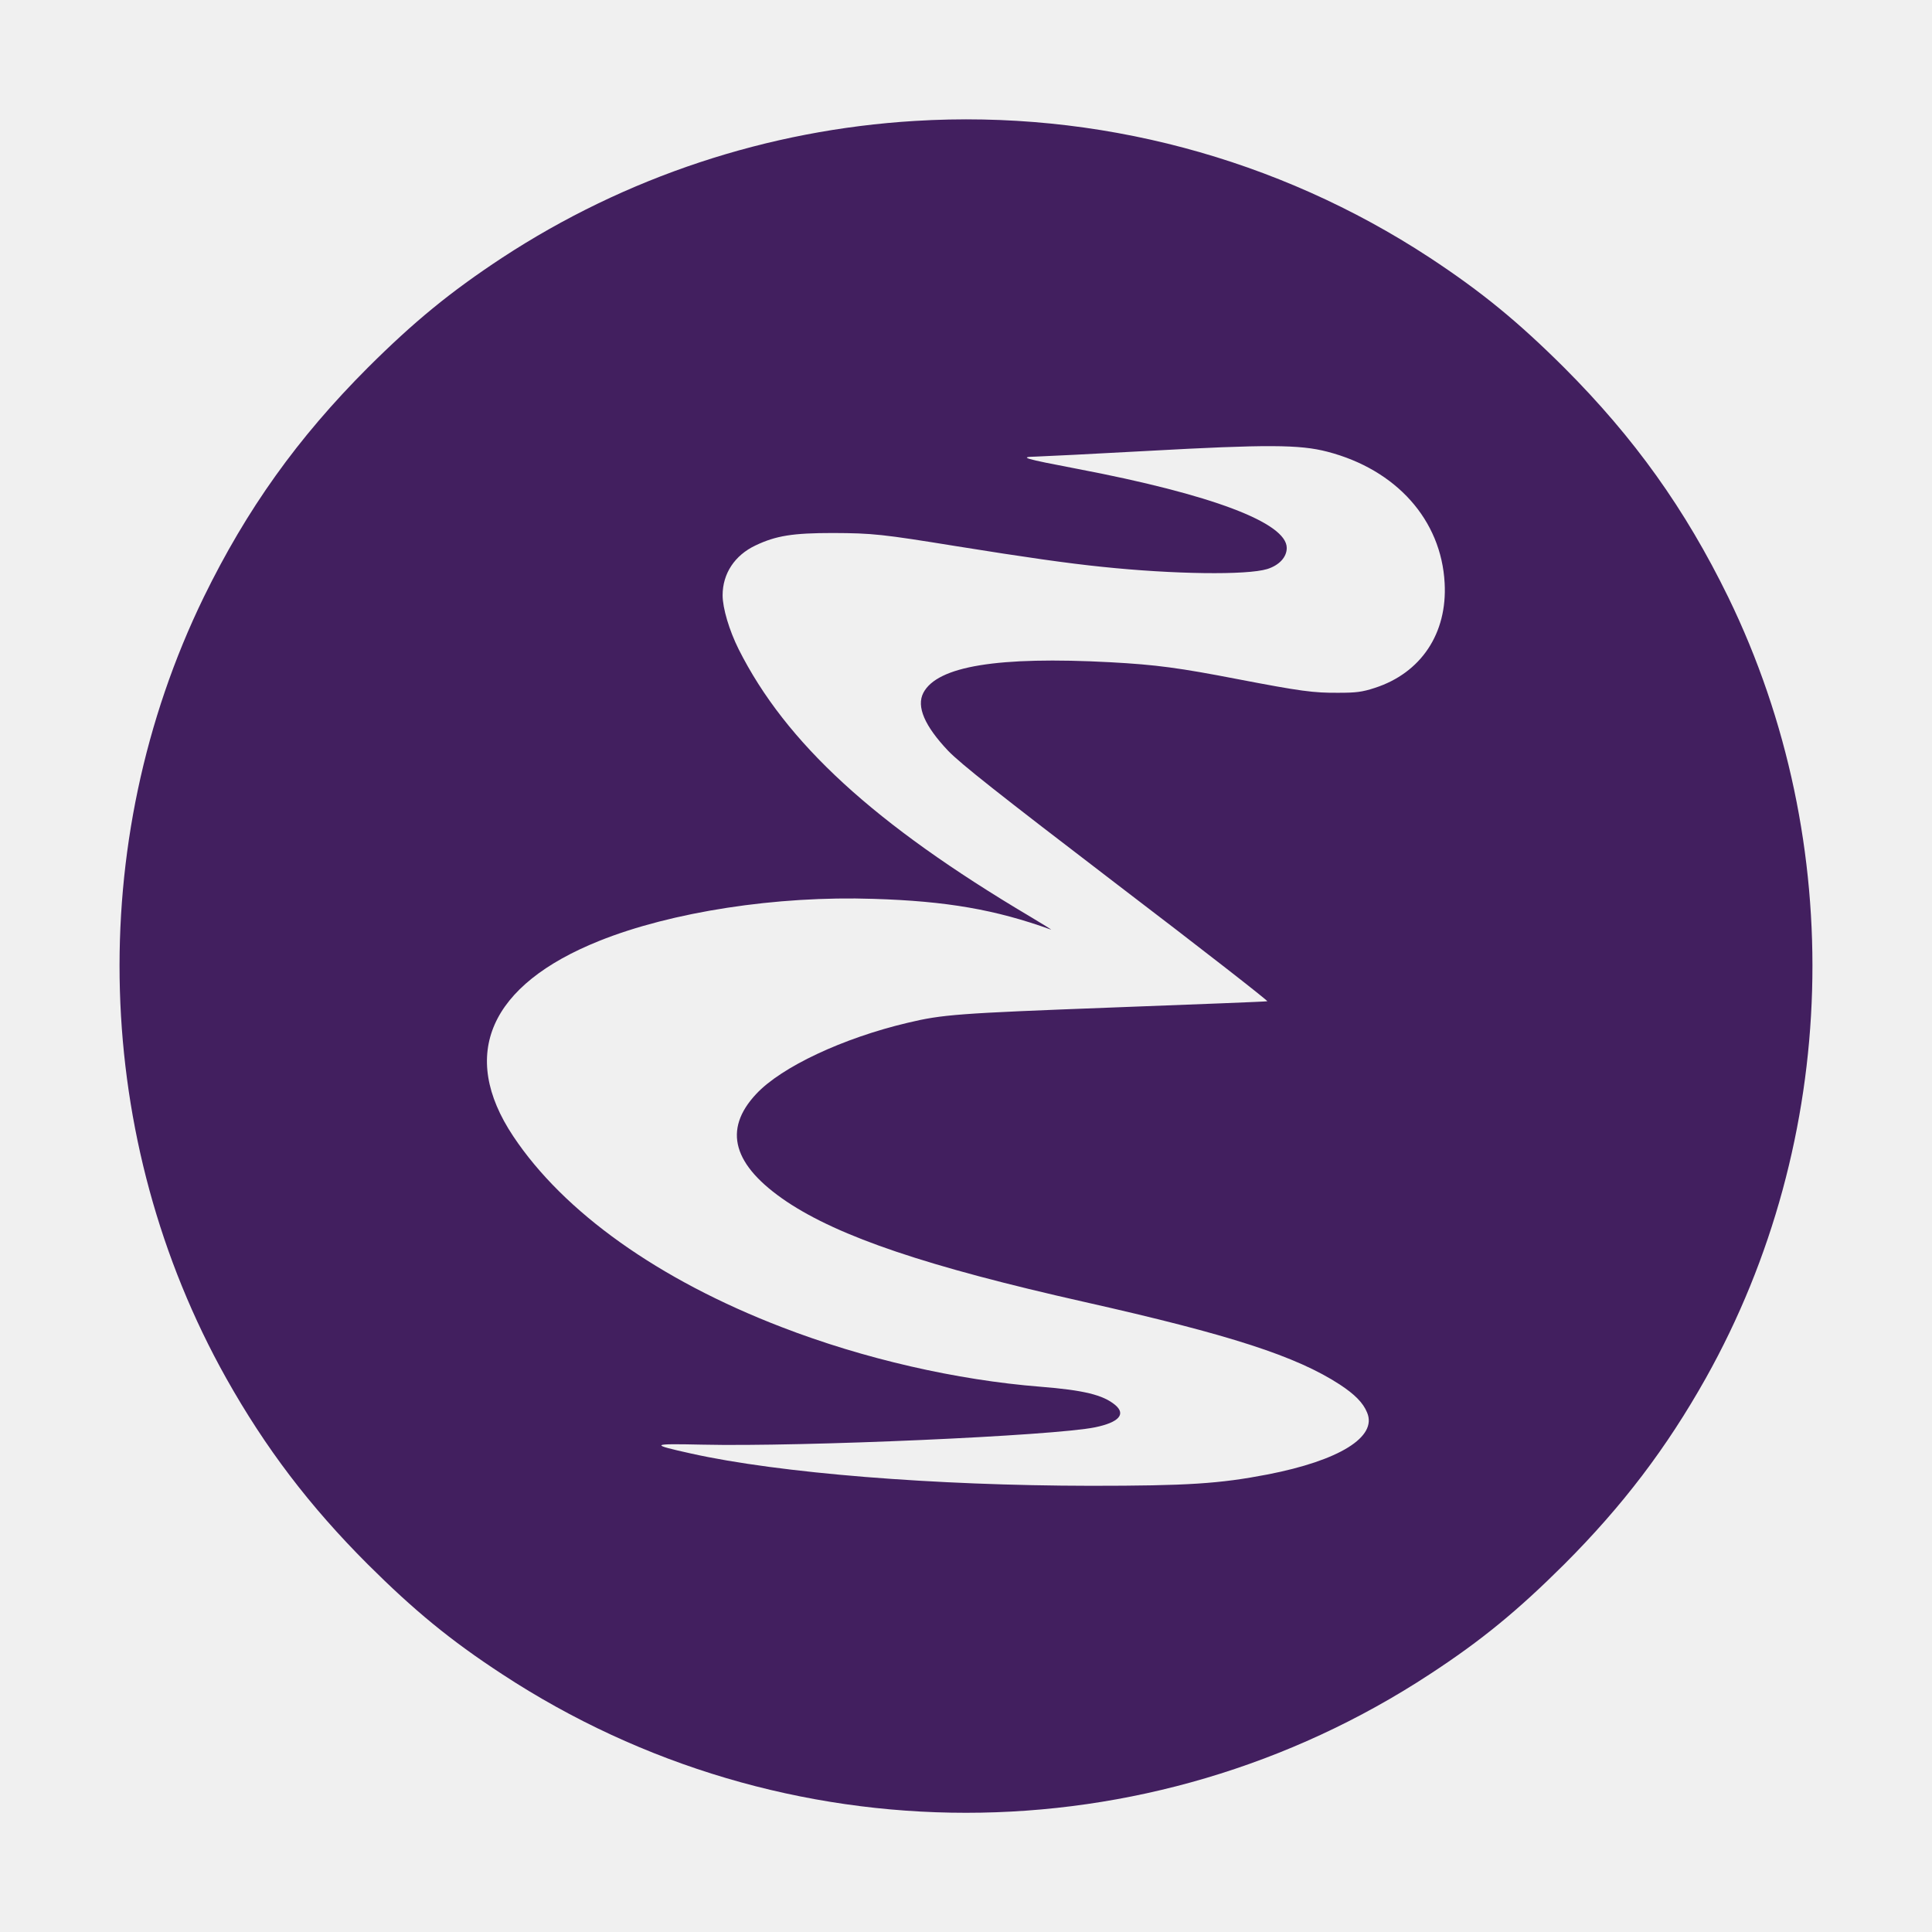
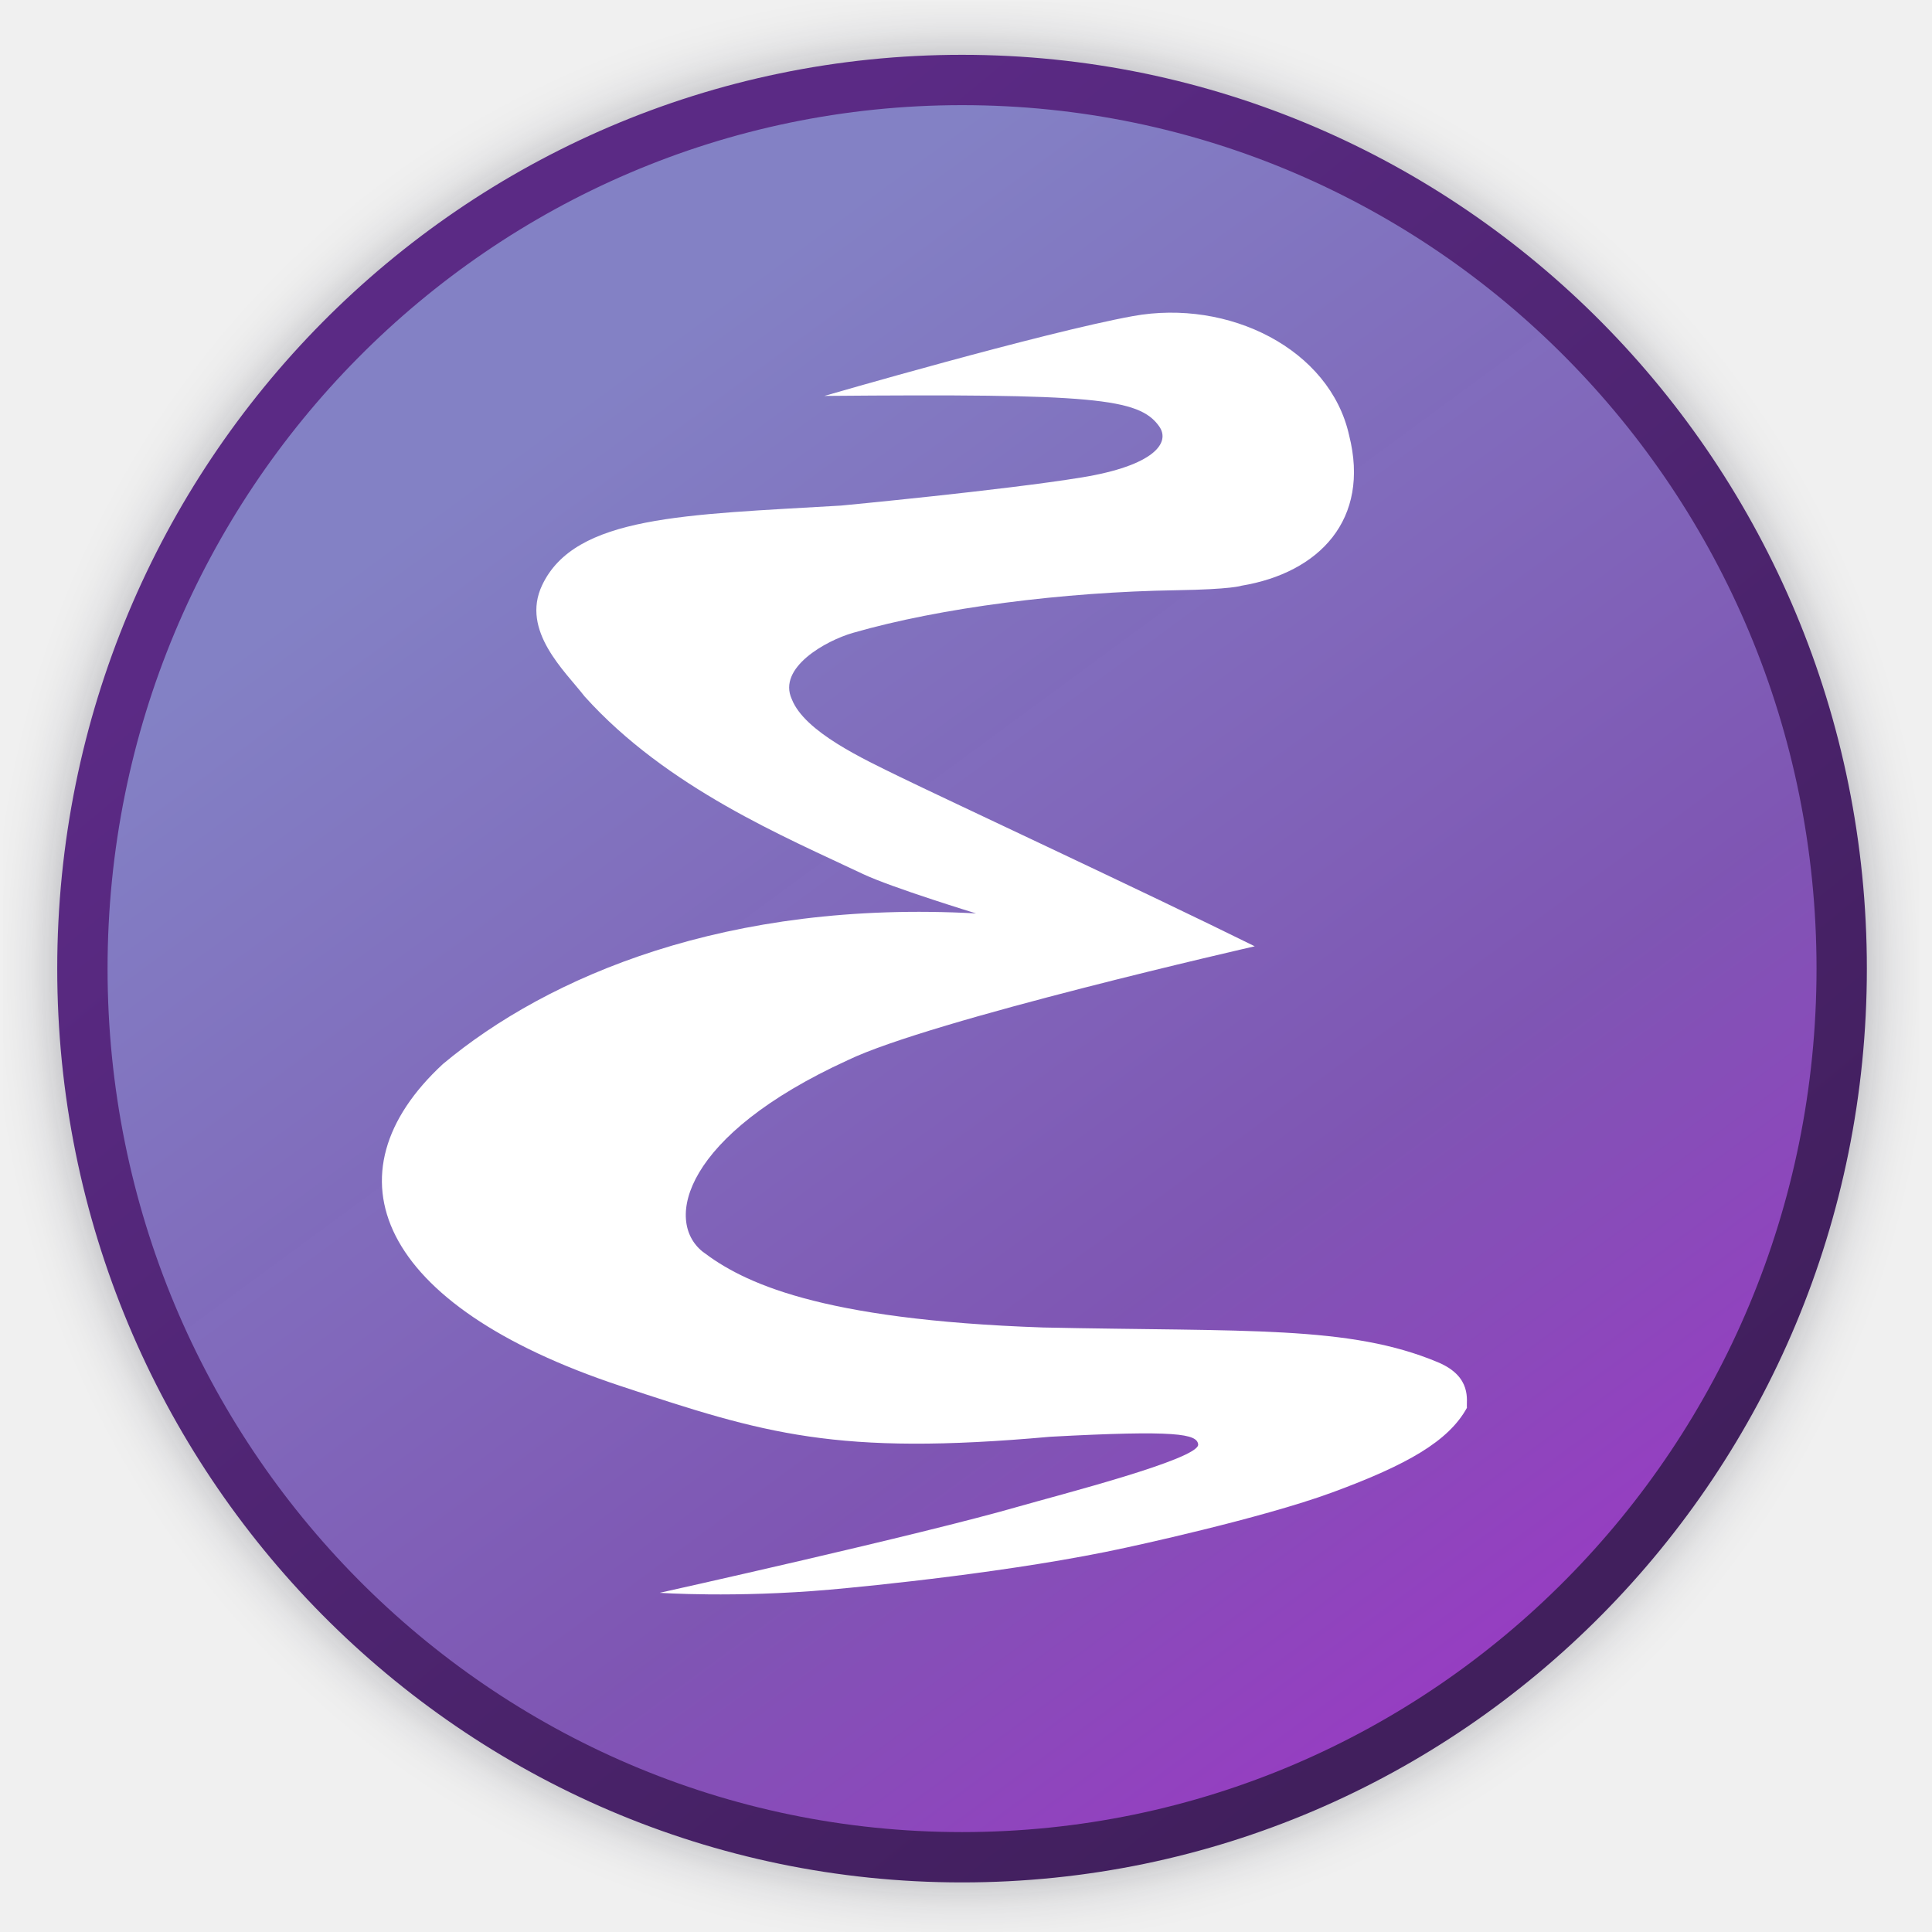
- <svg xmlns="http://www.w3.org/2000/svg" viewBox="0 0 128 128" style="color-scheme:only light">
-   <path fill="#421f5f" d="M60.613 8.012a56.04 56.04 0 0 0-27.34 9.062c-3.437 2.262-5.847 4.238-8.91 7.29c-4.652 4.66-8.011 9.363-10.863 15.198c-7.938 16.313-7.375 35.938 1.488 51.75c2.598 4.626 5.512 8.461 9.375 12.325c3.063 3.05 5.473 5.039 8.899 7.277a56.01 56.01 0 0 0 61.476 0c3.426-2.238 5.836-4.227 8.899-7.277c3.863-3.864 6.777-7.7 9.375-12.325c8.863-15.812 9.425-35.437 1.488-51.75c-2.852-5.835-6.21-10.539-10.863-15.199c-3.063-3.05-5.473-5.027-8.91-7.289a55.97 55.97 0 0 0-34.114-9.062m27.325 21.914c4.574 1.187 7.55 4.523 7.773 8.699c.187 3.336-1.563 5.96-4.625 6.95c-.848.277-1.262.323-2.398.323c-1.665.016-2.551-.109-6.665-.898c-3.875-.75-5.41-.96-8.46-1.125c-7.461-.398-11.461.262-12.387 2.023c-.477.914.086 2.204 1.648 3.852c.84.863 3.2 2.738 11.176 8.836c5.574 4.25 10.05 7.738 9.96 7.75c-.073.027-4.698.203-10.272.414c-10.227.387-11.239.46-13.551 1.012c-4.285 1.011-8.364 2.925-10.035 4.715c-2.227 2.375-1.551 4.734 2.023 7.136c3.5 2.336 9.313 4.301 19.688 6.637c9.726 2.188 14.062 3.602 16.949 5.477c.988.648 1.55 1.21 1.812 1.859c.688 1.613-1.836 3.176-6.597 4.102c-3.188.613-5.29.75-11.727.75c-10.336-.012-20.613-.836-26.46-2.137c-2.767-.614-2.704-.664.71-.59c6.676.152 23.324-.586 26.05-1.148c1.575-.325 2.063-.864 1.337-1.477c-.801-.672-2.098-.984-4.95-1.211c-5.55-.438-11.726-1.852-17.148-3.95C43.637 84.79 37.352 80.314 34 75.274c-3.602-5.41-1.563-10.023 5.7-12.937c4.788-1.922 11.76-3 18.175-2.785c4.836.148 8.074.71 11.75 2.035c.102.039-.512-.348-1.375-.86c-10.324-6.124-16.188-11.5-19.313-17.714c-.624-1.25-1.062-2.723-1.062-3.575c0-1.437.8-2.648 2.176-3.3c1.363-.649 2.472-.825 5.136-.825c2.637.012 3.239.075 8.188.876c4.512.726 7.398 1.136 9.625 1.363c4.773.5 9.602.562 10.96.148c.79-.25 1.29-.785 1.29-1.398c0-1.664-4.96-3.54-13.875-5.239c-3.54-.675-3.914-.789-2.75-.812c.45-.012 3.762-.176 7.375-.375c7.938-.438 10.113-.426 11.938.05m0 0" />
+ <svg xmlns="http://www.w3.org/2000/svg" xmlns:xlink="http://www.w3.org/1999/xlink" xml:space="preserve" width="48" height="48" viewBox="0.171 0.201 512 512">
+   <defs>
+     <linearGradient id="k">
+       <stop offset="0" style="stop-color:#411f5d;stop-opacity:1" />
+       <stop offset="1" style="stop-color:#5b2a85;stop-opacity:1" />
+     </linearGradient>
+     <linearGradient id="j">
+       <stop offset="0" style="stop-color:#8381c5;stop-opacity:1" />
+       <stop offset=".566" style="stop-color:#7e55b3;stop-opacity:.996" />
+       <stop offset="1" style="stop-color:#a52ecb;stop-opacity:.992" />
+     </linearGradient>
+     <linearGradient xlink:href="#j" id="m" x1="-122.202" x2="236.614" y1="-161.851" y2="300.74" gradientTransform="matrix(.87386 0 0 .82818 246.008 250.281)" gradientUnits="userSpaceOnUse" spreadMethod="pad" />
+     <linearGradient xlink:href="#k" id="n" x1="447.809" x2="173.945" y1="396.607" y2="66.018" gradientTransform="translate(3.034 2.525)scale(.98685)" gradientUnits="userSpaceOnUse" />
+     <filter id="l" width="1.089" height="1.088" x="-.045" y="-.044" style="color-interpolation-filters:sRGB">
+       <feGaussianBlur stdDeviation="8.785" />
+     </filter>
+   </defs>
+   <path d="M491.67 257.76c0 131.794-105.76 238.634-236.222 238.634S19.226 389.554 19.226 257.759 124.986 19.124 255.448 19.124s236.221 106.84 236.221 238.635z" style="opacity:.405;fill:#211f46;fill-opacity:.996;stroke:#0a0b1b;stroke-width:8.533;stroke-miterlimit:4;stroke-dasharray:none;stroke-opacity:1;filter:url(#l)" transform="translate(3.034 2.525)scale(.98685)" />
+   <path d="M488.238 256.895c0 130.06-104.37 235.496-233.115 235.496-128.746 0-233.115-105.435-233.115-235.496 0-130.062 104.37-235.497 233.115-235.497 128.746 0 233.115 105.435 233.115 235.497z" style="opacity:1;fill:url(#m);fill-opacity:1;stroke:url(#n);stroke-width:13.338;stroke-miterlimit:4;stroke-dasharray:none;stroke-opacity:1" />
+   <path d="M175 422.31s19.739 1.397 45.132-.841c10.283-.906 49.326-4.741 78.516-11.143 0 0 35.59-7.617 54.63-14.633 19.923-7.342 30.764-13.573 35.644-22.403-.213-1.809 1.502-8.224-7.685-12.078-23.489-9.852-50.73-8.07-104.634-9.212-59.777-2.054-79.663-12.06-90.256-20.119-10.158-8.175-5.05-30.792 38.475-50.715 21.924-10.609 107.87-30.187 107.87-30.187-28.945-14.307-82.919-39.459-94.013-44.89-9.731-4.763-25.303-11.936-28.679-20.614-3.827-8.33 9.039-15.507 16.225-17.562 23.145-6.676 55.818-10.825 85.555-11.291 14.947-.234 17.373-1.196 17.373-1.196 20.625-3.421 34.202-17.532 28.545-39.879-5.078-22.81-31.862-36.214-57.314-31.573-23.968 4.37-81.738 21.15-81.738 21.15 71.408-.618 83.36.573 88.697 8.036 3.153 4.408-1.432 10.451-20.476 13.561-20.733 3.386-63.831 7.464-63.831 7.464-41.345 2.456-70.469 2.62-79.203 21.113-5.707 12.082 6.085 22.764 11.253 29.45 21.841 24.289 53.389 37.389 73.695 47.035 7.64 3.63 30.059 10.484 30.059 10.484-65.878-3.623-113.4 16.606-141.277 39.897-31.528 29.162-17.581 63.923 47.013 85.326 38.151 12.642 57.072 18.587 113.981 13.463 33.52-1.807 38.804-.732 39.139 2.019.47 3.872-37.232 13.491-47.524 16.46-26.186 7.553-94.828 22.805-95.172 22.879z" style="fill:#fff;fill-opacity:1;fill-rule:evenodd;stroke:#000;stroke-width:0;stroke-linecap:butt;stroke-linejoin:miter;stroke-miterlimit:4;stroke-dasharray:none;stroke-opacity:1" />
</svg>
